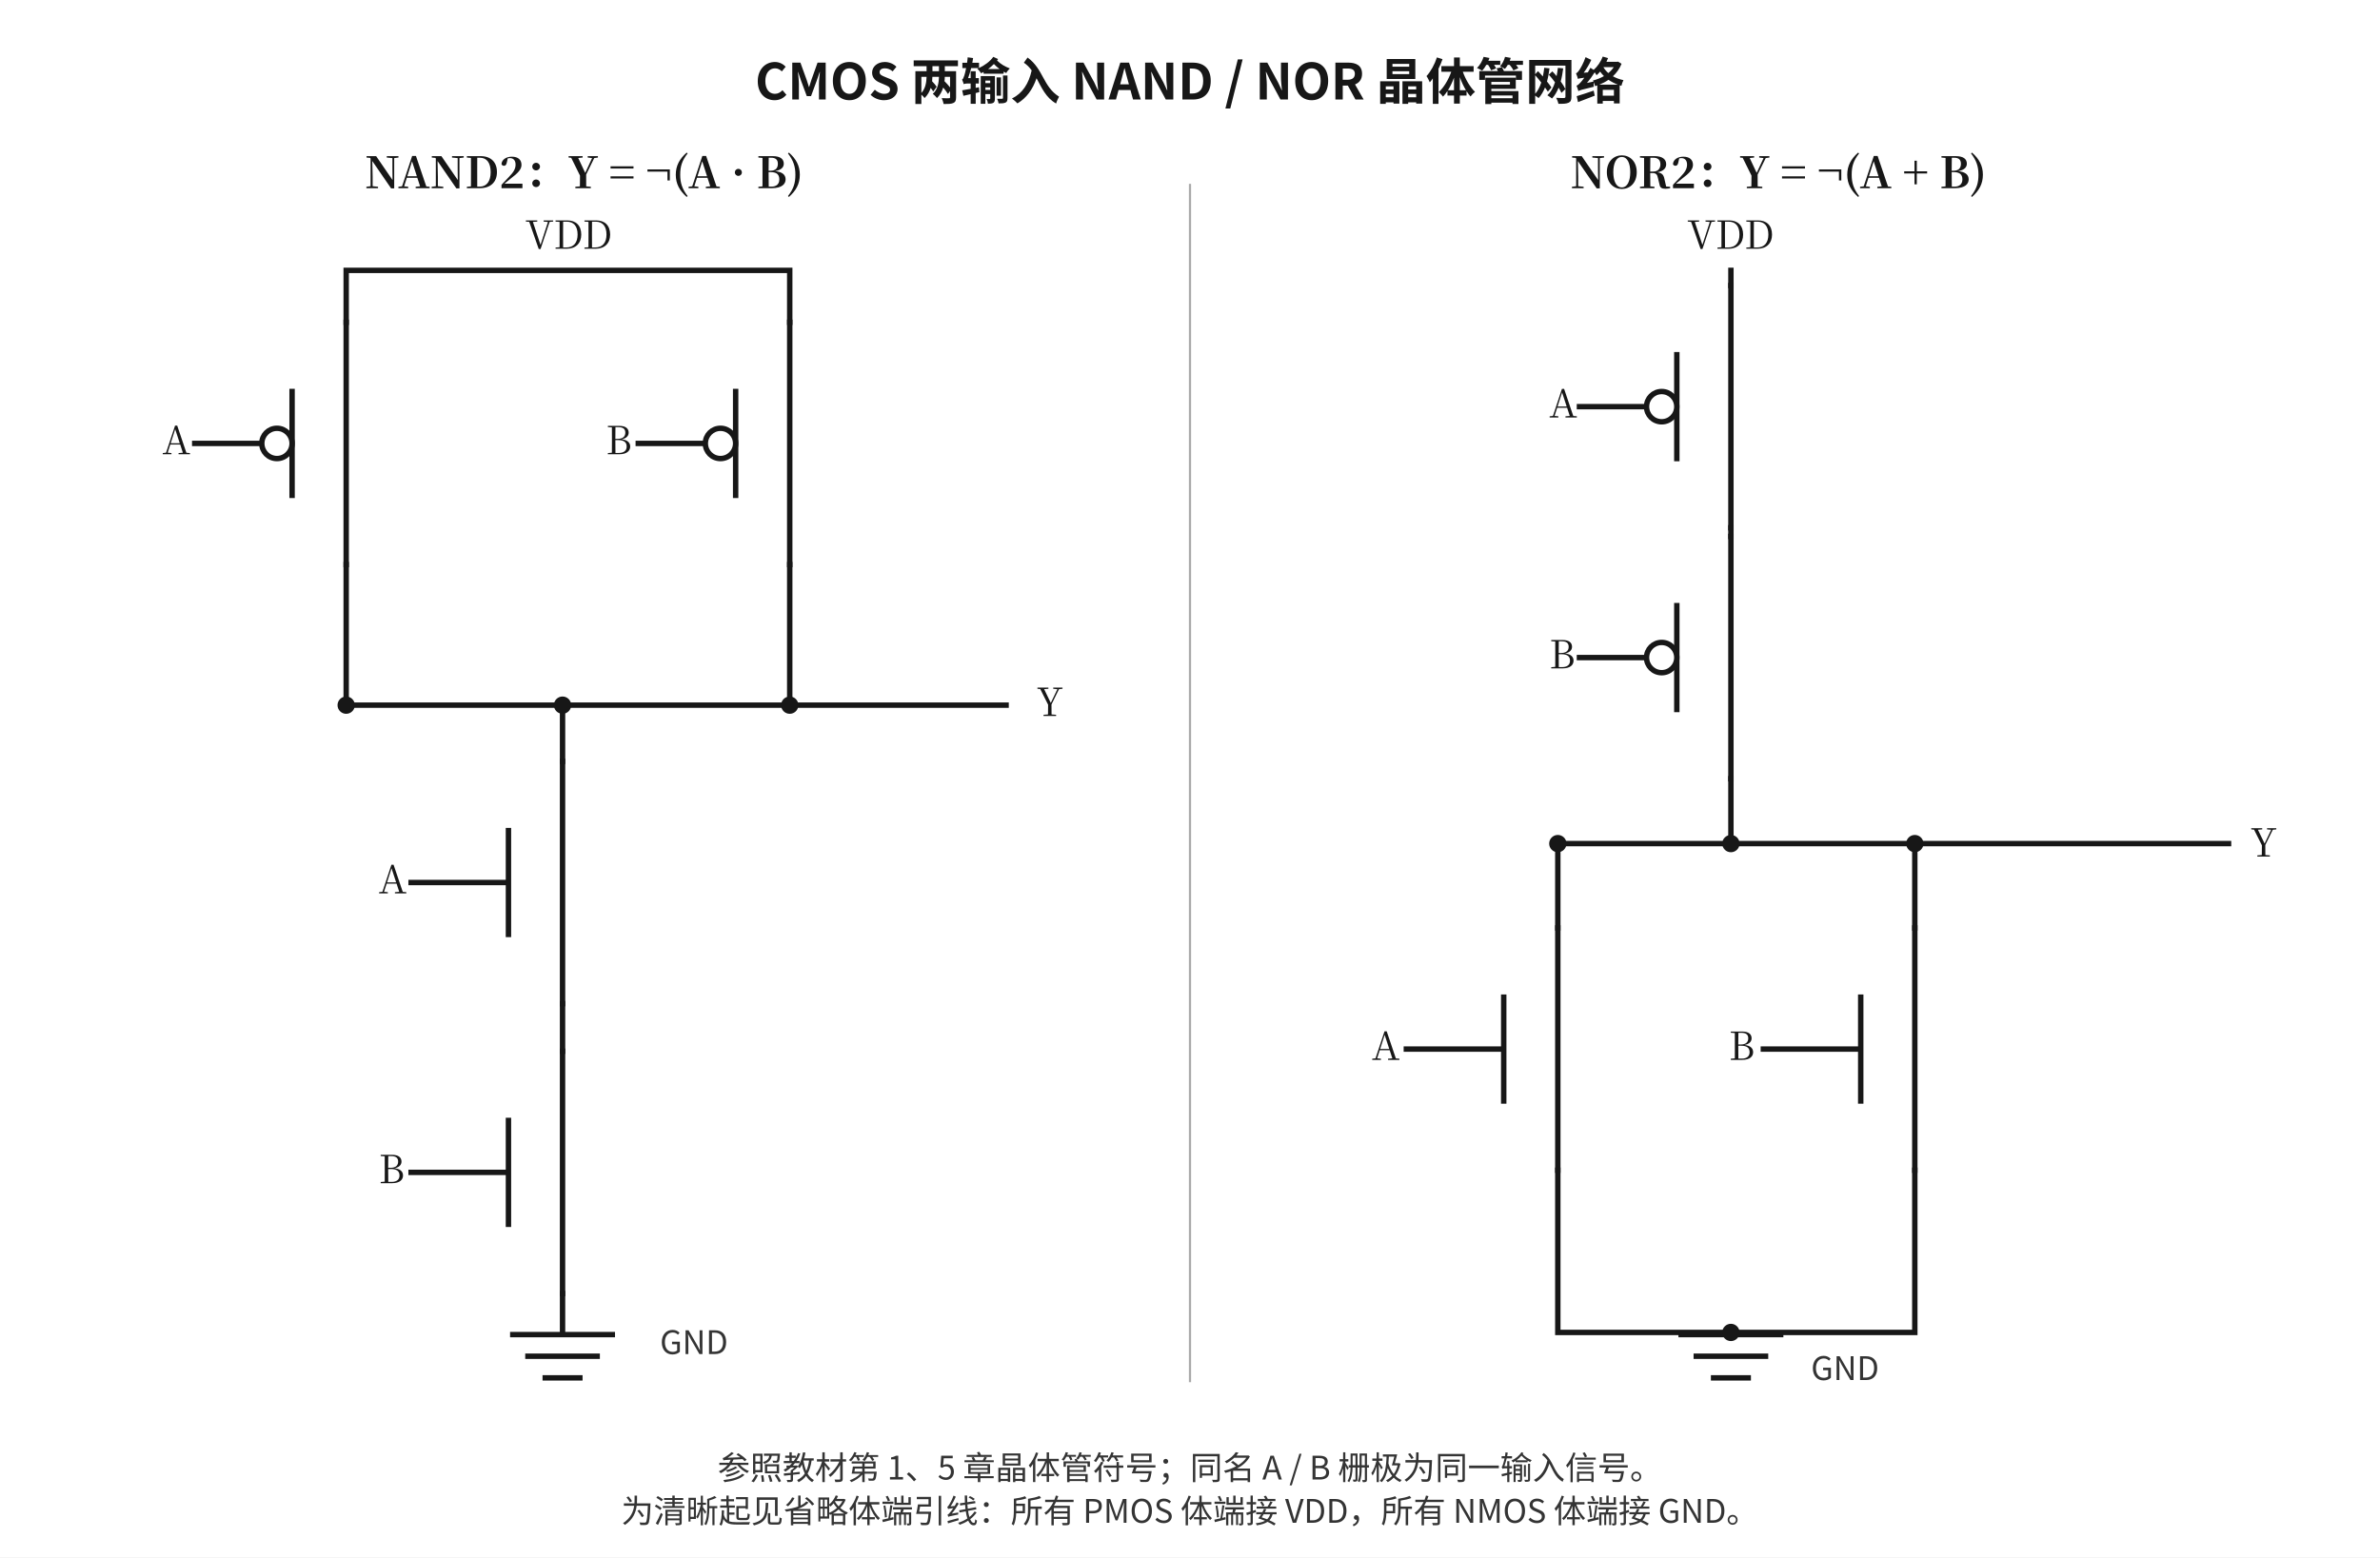
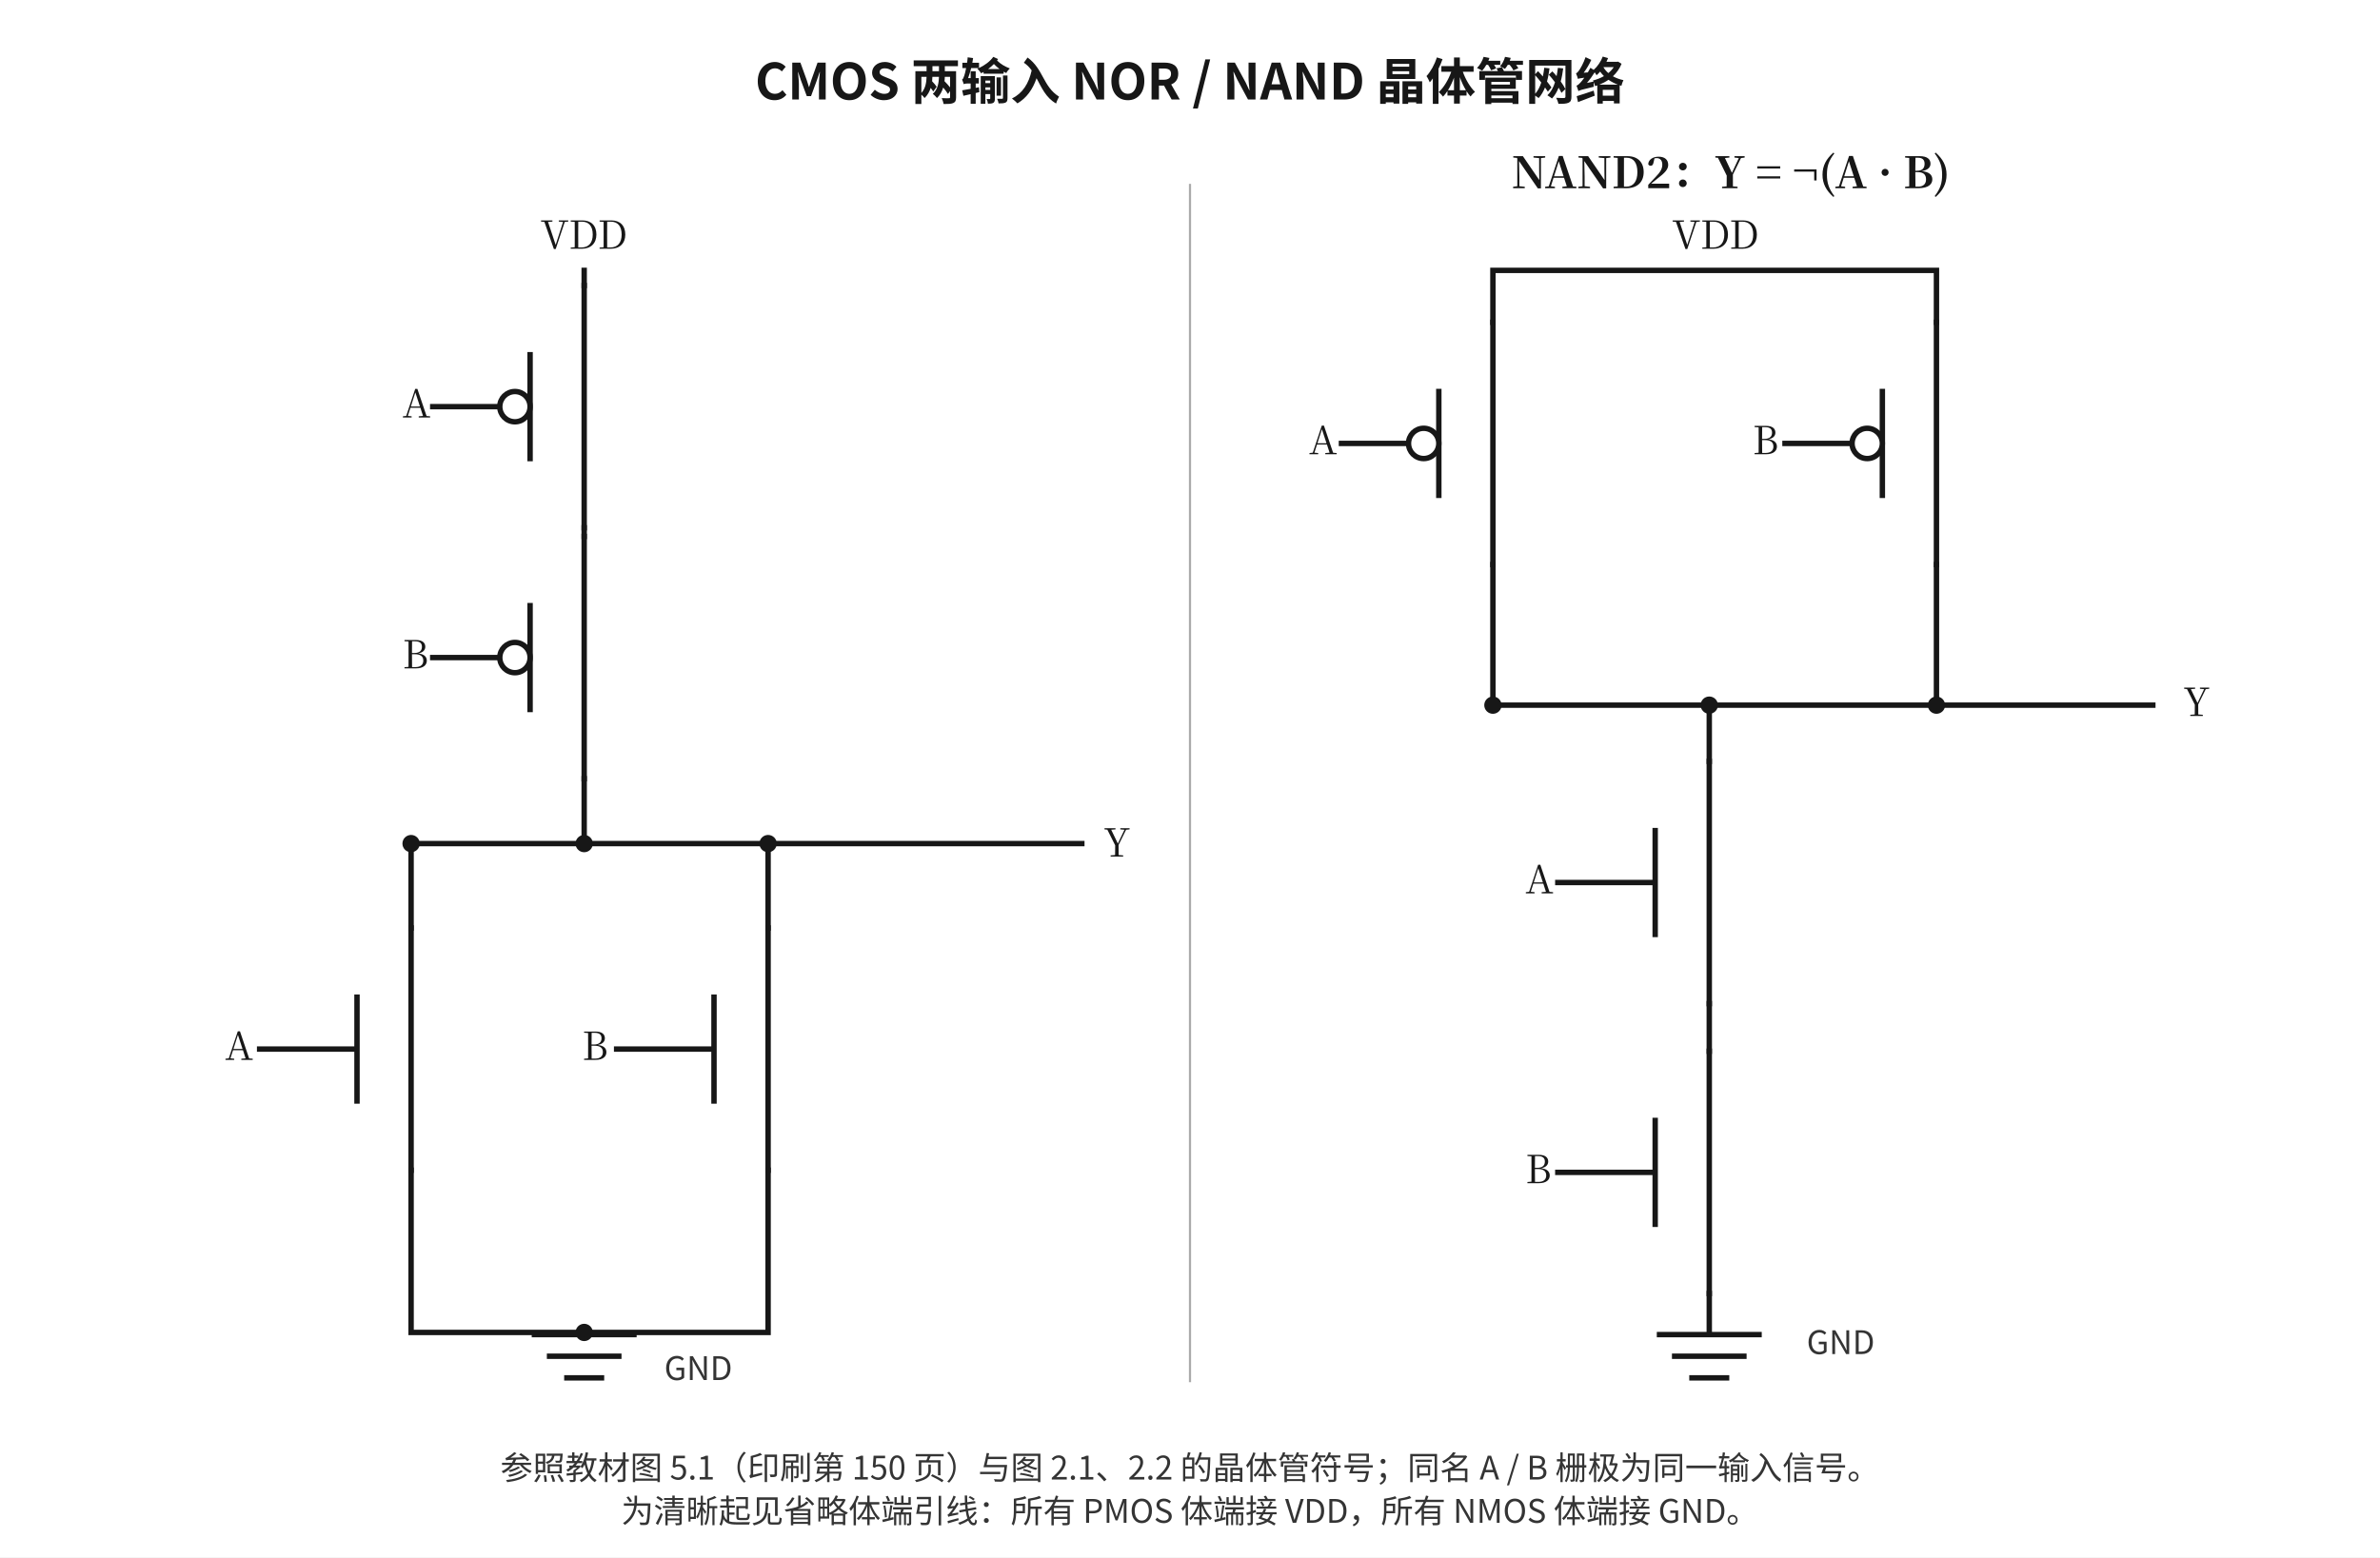
<svg xmlns="http://www.w3.org/2000/svg" xmlns:xlink="http://www.w3.org/1999/xlink" viewBox="0 0 1100 720" width="1100" height="720" role="img" aria-labelledby="ttl desc">
  <style>
 .wire{fill:none;stroke:#171717;stroke-width:2.5;stroke-linecap:square;stroke-linejoin:miter}
 .junction{fill:#171717}
 .head{fill:#171717;font:bold 23px "Noto Sans CJK SC","Microsoft YaHei",sans-serif}
 .subhead{fill:#171717;font:bold 20px Georgia,"Noto Serif CJK SC",serif}
 .label{fill:#171717;font:18px Georgia,"Noto Serif CJK SC",serif}
 .note{fill:#343434;font:15px "Noto Sans CJK SC","Microsoft YaHei",sans-serif}
</style>
  <rect width="1100" height="720" fill="white" />
  <defs>
    <g id="nmos3" class="wire">
      <path d="M0 -24 V24 M-25 -24 V24 M-70 0 H-25 M0 -56 V-24 M0 24 V56" />
    </g>
    <g id="pmos3" class="wire">
      <path d="M0 -24 V24 M-25 -24 V24 M-70 0 H-39 M0 -56 V-24 M0 24 V56" />
      <circle cx="-32" cy="0" r="7" fill="white" />
    </g>
  </defs>
-   <text x="550" y="46" text-anchor="middle" class="head">CMOS 两输入 NAND / NOR 晶体管网络</text>
+   <text x="550" y="46" text-anchor="middle" class="head">CMOS 两输入 NOR / NAND 晶体管网络</text>
  <path d="M550 85 V639" stroke="#aaa" stroke-width="1" />
-   <text x="270" y="87" text-anchor="middle" class="subhead">NAND2：Y = ¬(A · B)</text>
-   <text x="822" y="87" text-anchor="middle" class="subhead">NOR2：Y = ¬(A + B)</text>
-   <g id="nand-vdd" data-net="VDD" class="wire">
-     <path d="M160 149 V125 H365 V149" />
+   <g transform="translate(-530 0)" id="nor2-panel" data-source-figure="5.1a">
+     <text x="800" y="115" text-anchor="middle" class="label">VDD</text>
+     <path class="wire" d="M800 125 V132" />
+     <g id="nor-pmos-a" data-device="pmos3" data-gate="A" data-source="VDD" data-drain="P1" data-body="VDD" data-input="A">
+       <use href="#pmos3" xlink:href="#pmos3" x="800" y="188" />
+     </g>
+     <g id="nor-pmos-b" data-device="pmos3" data-gate="B" data-source="P1" data-drain="Y" data-body="VDD" data-input="B">
+       <use href="#pmos3" xlink:href="#pmos3" x="800" y="304" />
+     </g>
+     <text x="716" y="193" class="label">A</text>
+     <text x="716" y="309" class="label">B</text>
+     <path class="wire" d="M800 244 V248" />
+     <g id="nor-output" data-net="NOR_Y" class="wire">
+       <path d="M800 360 V390 H1030 M720 390 V429 M885 390 V429 M720 390 H885" />
+     </g>
+     <circle class="junction" cx="720" cy="390" r="4" />
+     <circle class="junction" cx="800" cy="390" r="4" />
+     <circle class="junction" cx="885" cy="390" r="4" />
+     <text x="1040" y="396" class="label">Y</text>
+     <g id="nor-nmos-a" data-device="nmos3" data-gate="A" data-source="GND" data-drain="Y" data-body="GND" data-input="A">
+       <use href="#nmos3" xlink:href="#nmos3" x="720" y="485" />
+     </g>
+     <g id="nor-nmos-b" data-device="nmos3" data-gate="B" data-source="GND" data-drain="Y" data-body="GND" data-input="B">
+       <use href="#nmos3" xlink:href="#nmos3" x="885" y="485" />
+     </g>
+     <text x="634" y="490" class="label">A</text>
+     <text x="799" y="490" class="label">B</text>
+     <path class="wire" d="M720 541 V616 H885 V541 M800 616 V617 M777 617 H823 M784 627 H816 M792 637 H808" />
+     <circle class="junction" cx="800" cy="616" r="4" />
+     <text x="837" y="638" class="note">GND</text>
  </g>
-   <text x="263" y="115" text-anchor="middle" class="label">VDD</text>
-   <g id="nand-pmos-a" data-device="pmos3" data-input="A">
-     <use href="#pmos3" xlink:href="#pmos3" x="160" y="205" />
+   <g transform="translate(530 0)" id="nand2-panel" data-source-figure="5.1b">
+     <text x="270" y="87" text-anchor="middle" class="subhead">NAND2：Y = ¬(A · B)</text>
+     <text x="822" y="87" text-anchor="middle" class="subhead">NOR2：Y = ¬(A + B)</text>
+     <g id="nand-vdd" data-net="VDD" class="wire">
+       <path d="M160 149 V125 H365 V149" />
+     </g>
+     <text x="263" y="115" text-anchor="middle" class="label">VDD</text>
+     <g id="nand-pmos-a" data-device="pmos3" data-gate="A" data-source="VDD" data-drain="Y" data-body="VDD" data-input="A">
+       <use href="#pmos3" xlink:href="#pmos3" x="160" y="205" />
+     </g>
+     <g id="nand-pmos-b" data-device="pmos3" data-gate="B" data-source="VDD" data-drain="Y" data-body="VDD" data-input="B">
+       <use href="#pmos3" xlink:href="#pmos3" x="365" y="205" />
+     </g>
+     <text x="75" y="210" class="label">A</text>
+     <text x="280" y="210" class="label">B</text>
+     <g id="nand-output" data-net="NAND_Y" class="wire">
+       <path d="M160 261 V326 H465 M365 261 V326 M260 326 V352" />
+     </g>
+     <circle class="junction" cx="160" cy="326" r="4" />
+     <circle class="junction" cx="260" cy="326" r="4" />
+     <circle class="junction" cx="365" cy="326" r="4" />
+     <text x="479" y="331" class="label">Y</text>
+     <g id="nand-nmos-a" data-device="nmos3" data-gate="A" data-source="N1" data-drain="Y" data-body="GND" data-input="A">
+       <use href="#nmos3" xlink:href="#nmos3" x="260" y="408" />
+     </g>
+     <g id="nand-nmos-b" data-device="nmos3" data-gate="B" data-source="GND" data-drain="N1" data-body="GND" data-input="B">
+       <use href="#nmos3" xlink:href="#nmos3" x="260" y="542" />
+     </g>
+     <text x="175" y="413" class="label">A</text>
+     <text x="175" y="547" class="label">B</text>
+     <path class="wire" d="M260 464 V486 M260 598 V617 M237 617 H283 M244 627 H276 M252 637 H268" />
+     <text x="305" y="626" class="note">GND</text>
  </g>
-   <g id="nand-pmos-b" data-device="pmos3" data-input="B">
-     <use href="#pmos3" xlink:href="#pmos3" x="365" y="205" />
-   </g>
-   <text x="75" y="210" class="label">A</text>
-   <text x="280" y="210" class="label">B</text>
-   <g id="nand-output" data-net="NAND_Y" class="wire">
-     <path d="M160 261 V326 H465 M365 261 V326 M260 326 V352" />
-   </g>
-   <circle class="junction" cx="160" cy="326" r="4" />
-   <circle class="junction" cx="260" cy="326" r="4" />
-   <circle class="junction" cx="365" cy="326" r="4" />
-   <text x="479" y="331" class="label">Y</text>
-   <g id="nand-nmos-a" data-device="nmos3" data-input="A">
-     <use href="#nmos3" xlink:href="#nmos3" x="260" y="408" />
-   </g>
-   <g id="nand-nmos-b" data-device="nmos3" data-input="B">
-     <use href="#nmos3" xlink:href="#nmos3" x="260" y="542" />
-   </g>
-   <text x="175" y="413" class="label">A</text>
-   <text x="175" y="547" class="label">B</text>
-   <path class="wire" d="M260 464 V486 M260 598 V617 M237 617 H283 M244 627 H276 M252 637 H268" />
-   <text x="305" y="626" class="note">GND</text>
-   <text x="800" y="115" text-anchor="middle" class="label">VDD</text>
-   <path class="wire" d="M800 125 V132" />
-   <g id="nor-pmos-a" data-device="pmos3" data-input="A">
-     <use href="#pmos3" xlink:href="#pmos3" x="800" y="188" />
-   </g>
-   <g id="nor-pmos-b" data-device="pmos3" data-input="B">
-     <use href="#pmos3" xlink:href="#pmos3" x="800" y="304" />
-   </g>
-   <text x="716" y="193" class="label">A</text>
-   <text x="716" y="309" class="label">B</text>
-   <path class="wire" d="M800 244 V248" />
-   <g id="nor-output" data-net="NOR_Y" class="wire">
-     <path d="M800 360 V390 H1030 M720 390 V429 M885 390 V429 M720 390 H885" />
-   </g>
-   <circle class="junction" cx="720" cy="390" r="4" />
-   <circle class="junction" cx="800" cy="390" r="4" />
-   <circle class="junction" cx="885" cy="390" r="4" />
-   <text x="1040" y="396" class="label">Y</text>
-   <g id="nor-nmos-a" data-device="nmos3" data-input="A">
-     <use href="#nmos3" xlink:href="#nmos3" x="720" y="485" />
-   </g>
-   <g id="nor-nmos-b" data-device="nmos3" data-input="B">
-     <use href="#nmos3" xlink:href="#nmos3" x="885" y="485" />
-   </g>
-   <text x="634" y="490" class="label">A</text>
-   <text x="799" y="490" class="label">B</text>
-   <path class="wire" d="M720 541 V616 H885 V541 M800 616 V617 M777 617 H823 M784 627 H816 M792 637 H808" />
-   <circle class="junction" cx="800" cy="616" r="4" />
-   <text x="837" y="638" class="note">GND</text>
-   <text x="550" y="684" text-anchor="middle" class="note">参照教材第 1、5 章晶体管符号；同名 A / B 栅极为同一输入信号。</text>
+   <text x="550" y="684" text-anchor="middle" class="note">参照教材图 5.1（印刷第 150 页）与图 2.1、2.2 的晶体管符号；同名 A / B 栅极为同一输入信号。</text>
  <text x="550" y="704" text-anchor="middle" class="note">为清晰起见省略体端引线：所有 PMOS 体端接 VDD，所有 NMOS 体端接 GND。</text>
</svg>
